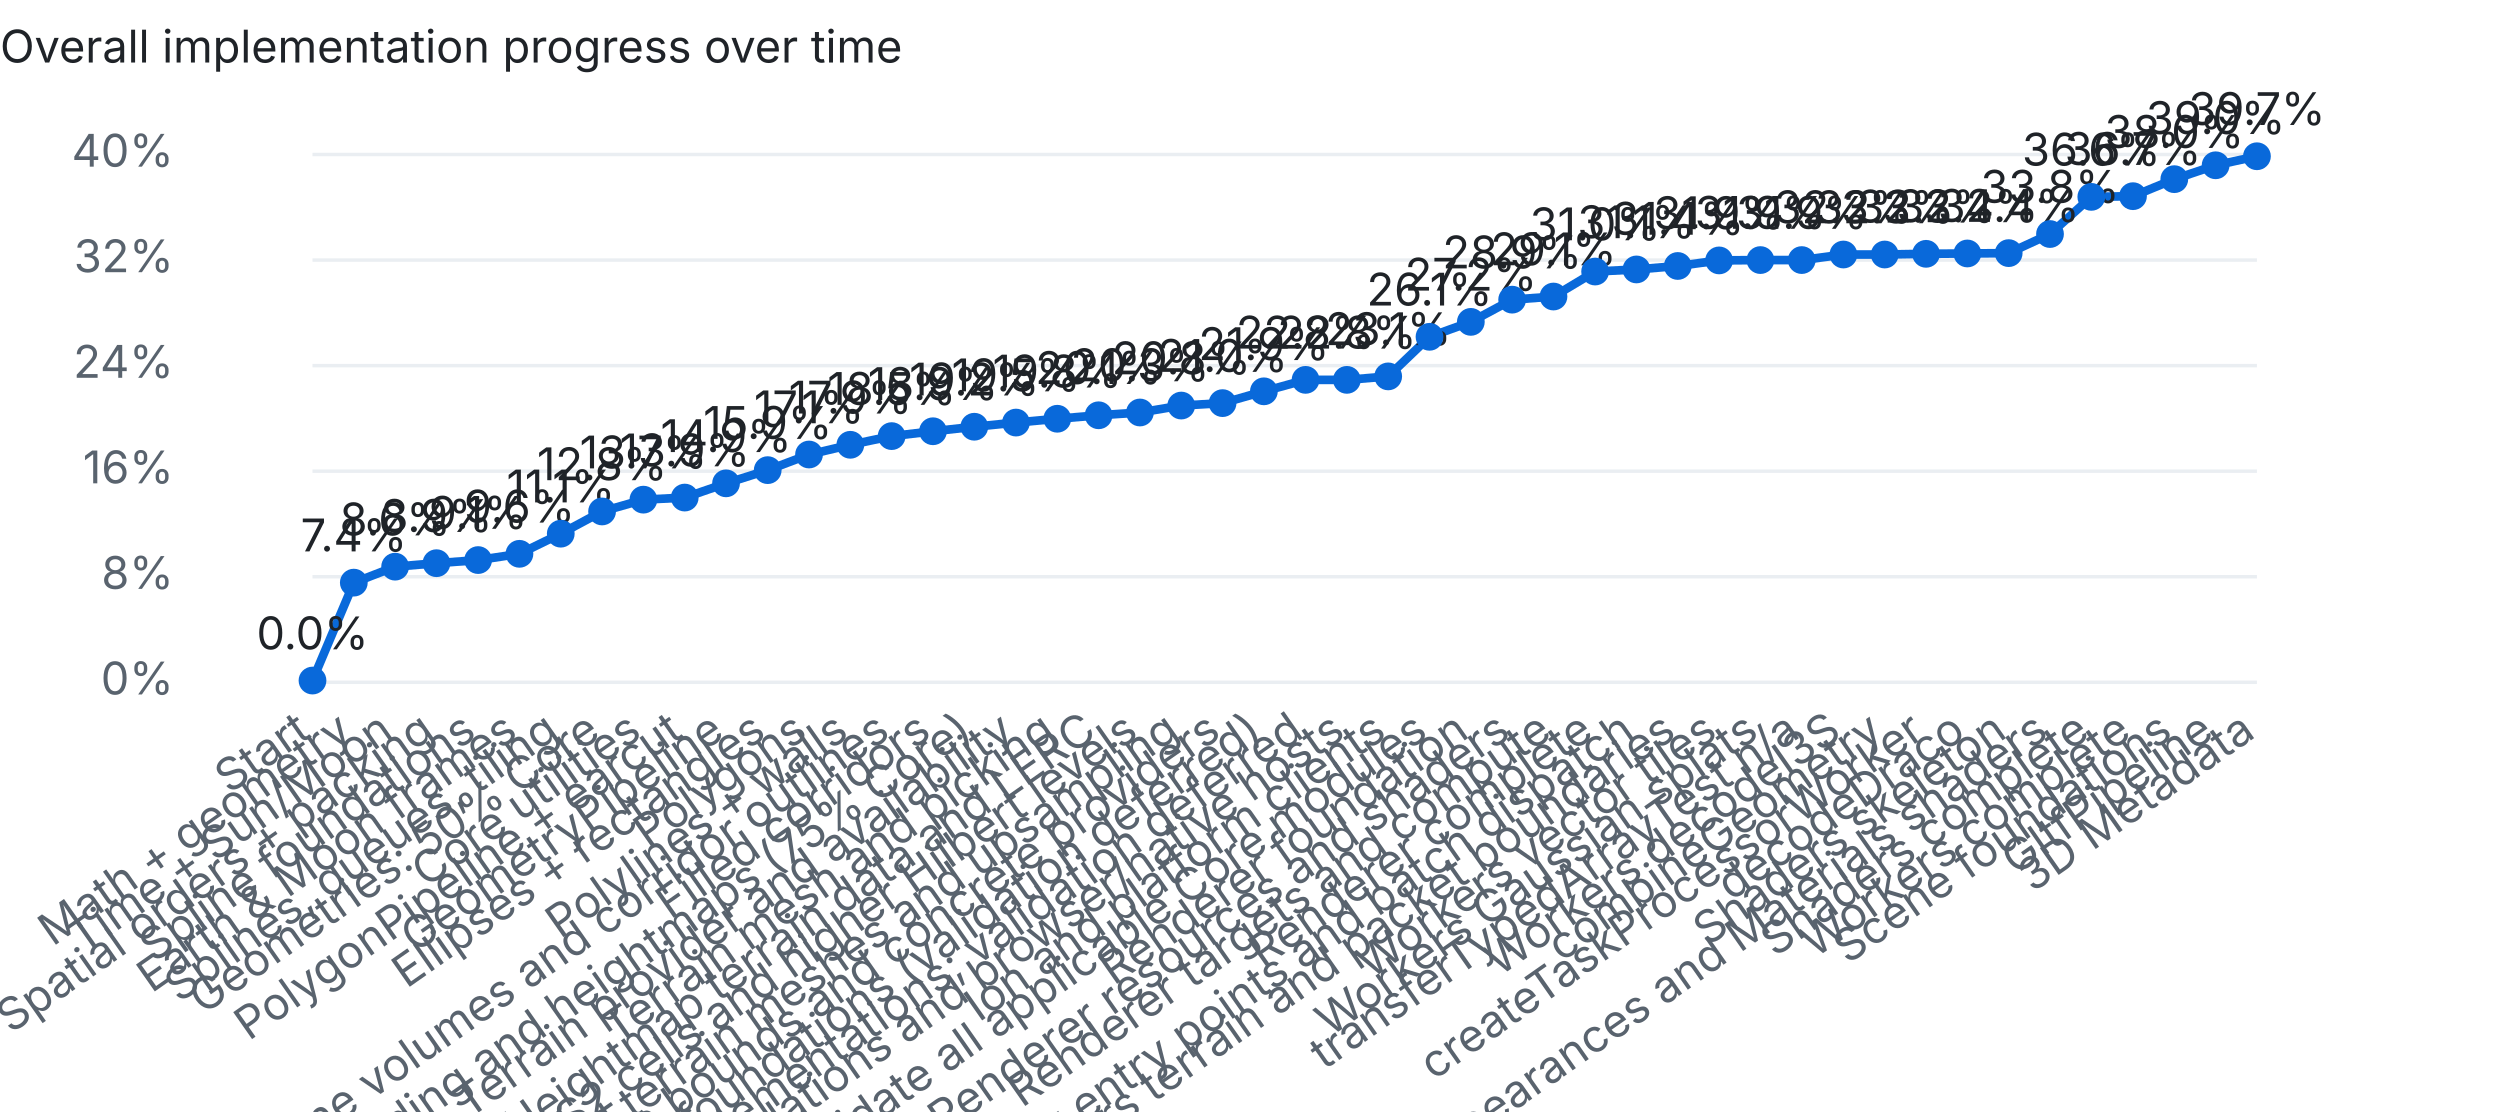
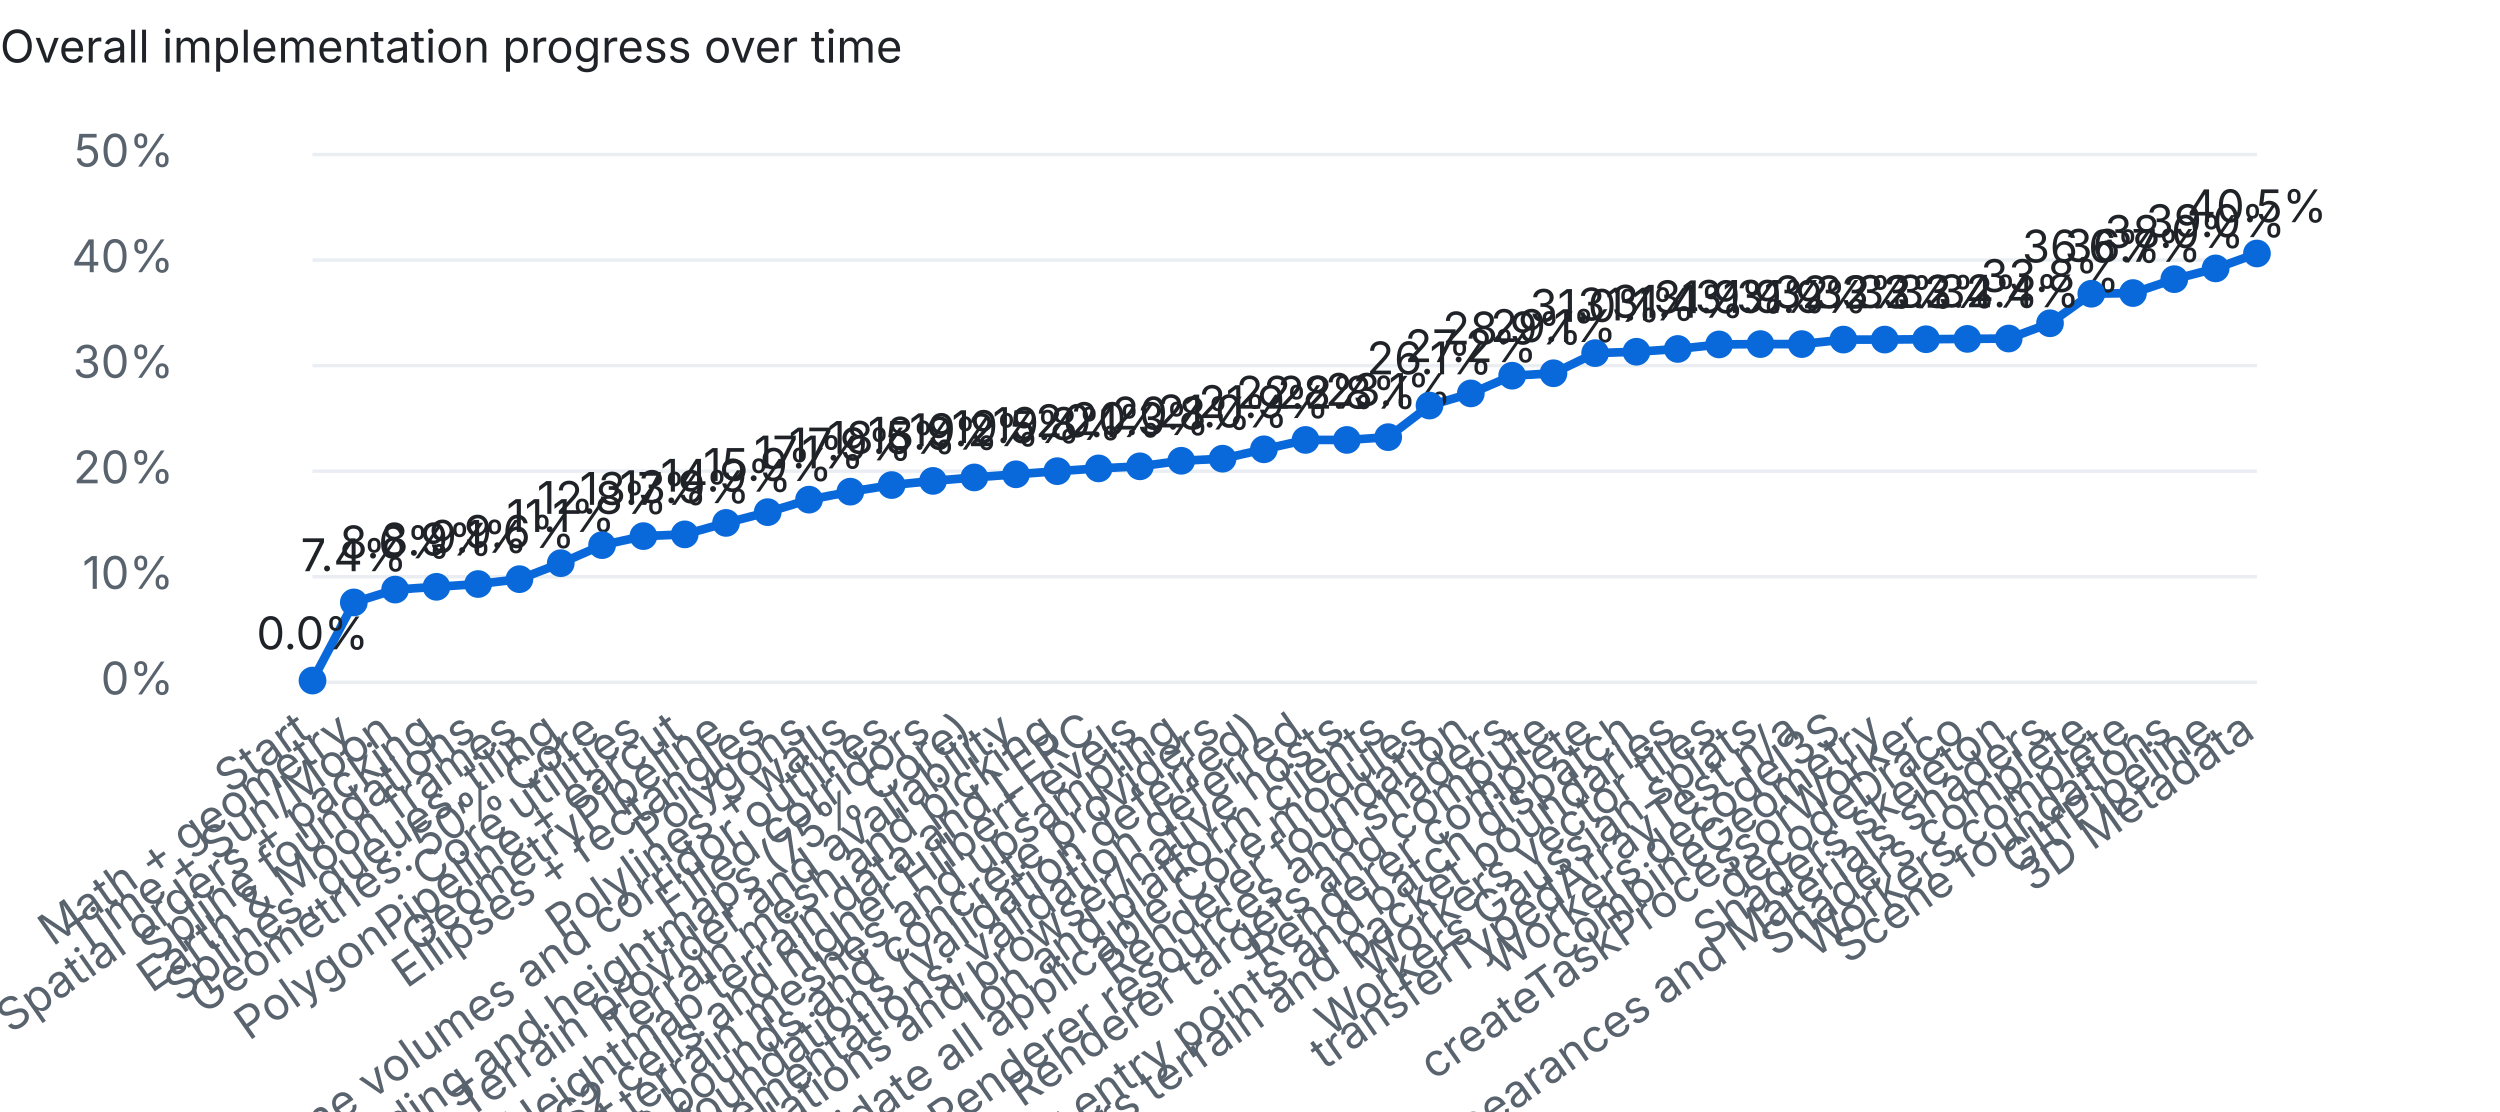
<svg xmlns="http://www.w3.org/2000/svg" width="720" height="320" viewBox="0 0 720 320">
  <style>text{font:13px system-ui,-apple-system,Segoe UI,sans-serif;fill:#1f2328}.dim{fill:#59636e}.bg{fill:#eaeef2}.done{fill:#1a7f37}.part{fill:#d4a72c}.unchecked{fill:#0969da}@media (prefers-color-scheme:dark){text{fill:#e6edf3}.dim{fill:#9198a1}.bg{fill:#30363d}.done{fill:#3fb950}}</style>
  <text x="0" y="18" font-weight="600">Overall implementation progress over time</text>
  <rect class="bg" x="90" y="196.0" width="560" height="1" />
  <text class="dim" x="50" y="200.0" text-anchor="end">0%</text>
  <rect class="bg" x="90" y="165.6" width="560" height="1" />
-   <text class="dim" x="50" y="169.6" text-anchor="end">8%</text>
+   <text class="dim" x="50" y="169.6" text-anchor="end">10%</text>
  <rect class="bg" x="90" y="135.2" width="560" height="1" />
-   <text class="dim" x="50" y="139.2" text-anchor="end">16%</text>
+   <text class="dim" x="50" y="139.2" text-anchor="end">20%</text>
  <rect class="bg" x="90" y="104.8" width="560" height="1" />
-   <text class="dim" x="50" y="108.8" text-anchor="end">24%</text>
+   <text class="dim" x="50" y="108.8" text-anchor="end">30%</text>
  <rect class="bg" x="90" y="74.4" width="560" height="1" />
-   <text class="dim" x="50" y="78.4" text-anchor="end">32%</text>
+   <text class="dim" x="50" y="78.4" text-anchor="end">40%</text>
  <rect class="bg" x="90" y="44.0" width="560" height="1" />
-   <text class="dim" x="50" y="48.0" text-anchor="end">40%</text>
-   <polyline points="90.0,196.0 101.9,167.8 113.8,163.2 125.7,162.2 137.7,161.3 149.6,159.5 161.5,153.7 173.4,147.3 185.3,143.9 197.2,143.3 209.1,139.2 221.1,135.4 233.0,130.9 244.9,128.1 256.8,125.6 268.7,124.2 280.6,122.9 292.6,121.7 304.5,120.6 316.4,119.6 328.3,118.8 340.2,116.8 352.1,116.1 364.0,112.7 376.0,109.4 387.9,109.4 399.8,108.4 411.7,97.0 423.6,92.7 435.5,86.3 447.4,85.4 459.4,78.2 471.3,77.6 483.2,76.6 495.1,75.0 507.0,74.9 518.9,74.9 530.9,73.3 542.8,73.3 554.7,73.1 566.6,73.0 578.5,72.9 590.4,67.4 602.3,56.7 614.3,56.5 626.2,51.6 638.1,47.6 650.0,45.0" fill="none" stroke="#0969da" stroke-width="2.5" />
+   <text class="dim" x="50" y="48.0" text-anchor="end">50%</text>
+   <polyline points="90.0,196.0 101.9,173.5 113.8,169.8 125.7,169.0 137.7,168.2 149.6,166.8 161.5,162.2 173.4,157.0 185.3,154.4 197.2,153.9 209.1,150.6 221.1,147.5 233.0,143.9 244.9,141.6 256.8,139.7 268.7,138.5 280.6,137.5 292.6,136.6 304.5,135.7 316.4,134.9 328.3,134.3 340.2,132.7 352.1,132.1 364.0,129.4 376.0,126.7 387.9,126.7 399.8,125.9 411.7,116.8 423.6,113.3 435.5,108.2 447.4,107.5 459.4,101.7 471.3,101.3 483.2,100.5 495.1,99.2 507.0,99.1 518.9,99.1 530.9,97.8 542.8,97.8 554.7,97.7 566.6,97.6 578.5,97.5 590.4,93.1 602.3,84.6 614.3,84.4 626.2,80.4 638.1,77.3 650.0,73.0" fill="none" stroke="#0969da" stroke-width="2.5" />
  <circle class="unchecked" cx="90.0" cy="196.0" r="4" />
  <text class="dim" x="90.0" y="212" text-anchor="end" transform="rotate(-35 90.0 212)">Start</text>
  <text x="90.0" y="187.0" text-anchor="middle">0.0%</text>
-   <circle class="unchecked" cx="101.9" cy="167.8" r="4" />
+   <circle class="unchecked" cx="101.9" cy="173.5" r="4" />
  <text class="dim" x="101.9" y="212" text-anchor="end" transform="rotate(-35 101.9 212)">Math + geometry</text>
-   <text x="101.9" y="158.8" text-anchor="middle">7.4%</text>
-   <circle class="unchecked" cx="113.8" cy="163.2" r="4" />
+   <text x="101.9" y="164.5" text-anchor="middle">7.4%</text>
+   <circle class="unchecked" cx="113.8" cy="169.8" r="4" />
  <text class="dim" x="113.8" y="212" text-anchor="end" transform="rotate(-35 113.8 212)">Time + Sun/Moon</text>
-   <text x="113.8" y="154.2" text-anchor="middle">8.6%</text>
-   <circle class="unchecked" cx="125.7" cy="162.2" r="4" />
+   <text x="113.8" y="160.8" text-anchor="middle">8.6%</text>
+   <circle class="unchecked" cx="125.7" cy="169.0" r="4" />
  <text class="dim" x="125.7" y="212" text-anchor="end" transform="rotate(-35 125.7 212)">Spatial orders + packing</text>
-   <text x="125.7" y="153.2" text-anchor="middle">8.9%</text>
-   <circle class="unchecked" cx="137.7" cy="161.3" r="4" />
+   <text x="125.7" y="160.0" text-anchor="middle">8.9%</text>
+   <circle class="unchecked" cx="137.7" cy="168.2" r="4" />
  <text class="dim" x="137.7" y="212" text-anchor="end" transform="rotate(-35 137.7 212)">Spline foundations</text>
-   <text x="137.7" y="152.3" text-anchor="middle">9.1%</text>
-   <circle class="unchecked" cx="149.6" cy="159.5" r="4" />
+   <text x="137.7" y="159.2" text-anchor="middle">9.1%</text>
+   <circle class="unchecked" cx="149.6" cy="166.8" r="4" />
  <text class="dim" x="149.6" y="212" text-anchor="end" transform="rotate(-35 149.6 212)">Earth &amp; Moon frames</text>
-   <text x="149.6" y="150.5" text-anchor="middle">9.6%</text>
-   <circle class="unchecked" cx="161.5" cy="153.7" r="4" />
+   <text x="149.6" y="157.8" text-anchor="middle">9.6%</text>
+   <circle class="unchecked" cx="161.5" cy="162.2" r="4" />
  <text class="dim" x="161.5" y="212" text-anchor="end" transform="rotate(-35 161.5 212)">Splines, queues, tiling</text>
-   <text x="161.5" y="144.7" text-anchor="middle">11.1%</text>
-   <circle class="unchecked" cx="173.4" cy="147.3" r="4" />
+   <text x="161.5" y="153.2" text-anchor="middle">11.1%</text>
+   <circle class="unchecked" cx="173.4" cy="157.0" r="4" />
  <text class="dim" x="173.4" y="212" text-anchor="end" transform="rotate(-35 173.4 212)">Geometries: 50% Core</text>
-   <text x="173.4" y="138.3" text-anchor="middle">12.8%</text>
-   <circle class="unchecked" cx="185.3" cy="143.9" r="4" />
+   <text x="173.4" y="148.0" text-anchor="middle">12.8%</text>
+   <circle class="unchecked" cx="185.3" cy="154.4" r="4" />
  <text class="dim" x="185.3" y="212" text-anchor="end" transform="rotate(-35 185.3 212)">Core utilities</text>
-   <text x="185.3" y="134.9" text-anchor="middle">13.7%</text>
-   <circle class="unchecked" cx="197.2" cy="143.3" r="4" />
+   <text x="185.3" y="145.4" text-anchor="middle">13.7%</text>
+   <circle class="unchecked" cx="197.2" cy="153.9" r="4" />
  <text class="dim" x="197.2" y="212" text-anchor="end" transform="rotate(-35 197.2 212)">PolygonPipeline + earcut</text>
-   <text x="197.2" y="134.3" text-anchor="middle">13.9%</text>
-   <circle class="unchecked" cx="209.1" cy="139.2" r="4" />
+   <text x="197.2" y="144.9" text-anchor="middle">13.9%</text>
+   <circle class="unchecked" cx="209.1" cy="150.6" r="4" />
  <text class="dim" x="209.1" y="212" text-anchor="end" transform="rotate(-35 209.1 212)">GeometryPipeline</text>
-   <text x="209.1" y="130.2" text-anchor="middle">14.9%</text>
-   <circle class="unchecked" cx="221.1" cy="135.4" r="4" />
+   <text x="209.1" y="141.6" text-anchor="middle">14.9%</text>
+   <circle class="unchecked" cx="221.1" cy="147.5" r="4" />
  <text class="dim" x="221.1" y="212" text-anchor="end" transform="rotate(-35 221.1 212)">Ellipses + rectangles</text>
-   <text x="221.1" y="126.4" text-anchor="middle">15.9%</text>
-   <circle class="unchecked" cx="233.0" cy="130.9" r="4" />
+   <text x="221.1" y="138.5" text-anchor="middle">15.9%</text>
+   <circle class="unchecked" cx="233.0" cy="143.9" r="4" />
  <text class="dim" x="233.0" y="212" text-anchor="end" transform="rotate(-35 233.0 212)">Polygons</text>
-   <text x="233.0" y="121.9" text-anchor="middle">17.1%</text>
-   <circle class="unchecked" cx="244.9" cy="128.1" r="4" />
+   <text x="233.0" y="134.9" text-anchor="middle">17.1%</text>
+   <circle class="unchecked" cx="244.9" cy="141.6" r="4" />
  <text class="dim" x="244.9" y="212" text-anchor="end" transform="rotate(-35 244.9 212)">Polylines + walls</text>
-   <text x="244.9" y="119.1" text-anchor="middle">17.9%</text>
-   <circle class="unchecked" cx="256.8" cy="125.6" r="4" />
+   <text x="244.9" y="132.6" text-anchor="middle">17.9%</text>
+   <circle class="unchecked" cx="256.8" cy="139.7" r="4" />
  <text class="dim" x="256.8" y="212" text-anchor="end" transform="rotate(-35 256.8 212)">Polyline volumes and corridor outlines</text>
-   <text x="256.8" y="116.6" text-anchor="middle">18.5%</text>
-   <circle class="unchecked" cx="268.7" cy="124.2" r="4" />
+   <text x="256.8" y="130.7" text-anchor="middle">18.5%</text>
+   <circle class="unchecked" cx="268.7" cy="138.5" r="4" />
  <text class="dim" x="268.7" y="212" text-anchor="end" transform="rotate(-35 268.7 212)">Filled corridors</text>
-   <text x="268.7" y="115.2" text-anchor="middle">18.9%</text>
-   <circle class="unchecked" cx="280.6" cy="122.9" r="4" />
+   <text x="268.7" y="129.5" text-anchor="middle">18.9%</text>
+   <circle class="unchecked" cx="280.6" cy="137.5" r="4" />
  <text class="dim" x="280.6" y="212" text-anchor="end" transform="rotate(-35 280.6 212)">Terrain encoding and heightmaps (75% Core)</text>
-   <text x="280.6" y="113.9" text-anchor="middle">19.2%</text>
-   <circle class="unchecked" cx="292.6" cy="121.7" r="4" />
+   <text x="280.6" y="128.5" text-anchor="middle">19.2%</text>
+   <circle class="unchecked" cx="292.6" cy="136.6" r="4" />
  <text class="dim" x="292.6" y="212" text-anchor="end" transform="rotate(-35 292.6 212)">Terrain provider and availability</text>
-   <text x="292.6" y="112.7" text-anchor="middle">19.5%</text>
-   <circle class="unchecked" cx="304.5" cy="120.6" r="4" />
+   <text x="292.6" y="127.6" text-anchor="middle">19.5%</text>
+   <circle class="unchecked" cx="304.5" cy="135.7" r="4" />
  <text class="dim" x="304.5" y="212" text-anchor="end" transform="rotate(-35 304.5 212)">Terrain mesh and picking</text>
-   <text x="304.5" y="111.6" text-anchor="middle">19.8%</text>
-   <circle class="unchecked" cx="316.4" cy="119.6" r="4" />
+   <text x="304.5" y="126.7" text-anchor="middle">19.8%</text>
+   <circle class="unchecked" cx="316.4" cy="134.9" r="4" />
  <text class="dim" x="316.4" y="212" text-anchor="end" transform="rotate(-35 316.4 212)">Heightmap terrain data and LERC</text>
-   <text x="316.4" y="110.6" text-anchor="middle">20.1%</text>
-   <circle class="unchecked" cx="328.3" cy="118.8" r="4" />
+   <text x="316.4" y="125.9" text-anchor="middle">20.1%</text>
+   <circle class="unchecked" cx="328.3" cy="134.3" r="4" />
  <text class="dim" x="328.3" y="212" text-anchor="end" transform="rotate(-35 328.3 212)">S2 cells and higher Hilbert levels</text>
-   <text x="328.3" y="109.8" text-anchor="middle">20.3%</text>
-   <circle class="unchecked" cx="340.2" cy="116.8" r="4" />
+   <text x="328.3" y="125.3" text-anchor="middle">20.3%</text>
+   <circle class="unchecked" cx="340.2" cy="132.7" r="4" />
  <text class="dim" x="340.2" y="212" text-anchor="end" transform="rotate(-35 340.2 212)">Quantized terrain meshes and upsampling</text>
-   <text x="340.2" y="107.8" text-anchor="middle">20.8%</text>
-   <circle class="unchecked" cx="352.1" cy="116.1" r="4" />
+   <text x="340.2" y="123.7" text-anchor="middle">20.8%</text>
+   <circle class="unchecked" cx="352.1" cy="132.1" r="4" />
  <text class="dim" x="352.1" y="212" text-anchor="end" transform="rotate(-35 352.1 212)">Terrain bounds and concrete providers</text>
-   <text x="352.1" y="107.1" text-anchor="middle">21.0%</text>
-   <circle class="unchecked" cx="364.0" cy="112.7" r="4" />
+   <text x="352.1" y="123.1" text-anchor="middle">21.0%</text>
+   <circle class="unchecked" cx="364.0" cy="129.4" r="4" />
  <text class="dim" x="364.0" y="212" text-anchor="end" transform="rotate(-35 364.0 212)">Core resource foundations (validation deferred)</text>
-   <text x="364.0" y="103.7" text-anchor="middle">21.9%</text>
-   <circle class="unchecked" cx="376.0" cy="109.4" r="4" />
+   <text x="364.0" y="120.4" text-anchor="middle">21.9%</text>
+   <circle class="unchecked" cx="376.0" cy="126.7" r="4" />
  <text class="dim" x="376.0" y="212" text-anchor="end" transform="rotate(-35 376.0 212)">Complete partial Core implementations; validation deferred</text>
-   <text x="376.0" y="100.4" text-anchor="middle">22.8%</text>
-   <circle class="unchecked" cx="387.9" cy="109.4" r="4" />
+   <text x="376.0" y="117.7" text-anchor="middle">22.8%</text>
+   <circle class="unchecked" cx="387.9" cy="126.7" r="4" />
  <text class="dim" x="387.9" y="212" text-anchor="end" transform="rotate(-35 387.9 212)">Validate Core foundations and browser/native hosts</text>
-   <text x="387.9" y="100.4" text-anchor="middle">22.8%</text>
-   <circle class="unchecked" cx="399.8" cy="108.4" r="4" />
+   <text x="387.9" y="117.7" text-anchor="middle">22.8%</text>
+   <circle class="unchecked" cx="399.8" cy="125.9" r="4" />
  <text class="dim" x="399.8" y="212" text-anchor="end" transform="rotate(-35 399.8 212)">Ion and platform clients</text>
-   <text x="399.8" y="99.4" text-anchor="middle">23.1%</text>
-   <circle class="unchecked" cx="411.7" cy="97.0" r="4" />
+   <text x="399.8" y="116.9" text-anchor="middle">23.1%</text>
+   <circle class="unchecked" cx="411.7" cy="116.8" r="4" />
  <text class="dim" x="411.7" y="212" text-anchor="end" transform="rotate(-35 411.7 212)">Complete and validate all applicable Core modules</text>
-   <text x="411.7" y="88.0" text-anchor="middle">26.1%</text>
-   <circle class="unchecked" cx="423.6" cy="92.7" r="4" />
+   <text x="411.7" y="107.8" text-anchor="middle">26.1%</text>
+   <circle class="unchecked" cx="423.6" cy="113.3" r="4" />
  <text class="dim" x="423.6" y="212" text-anchor="end" transform="rotate(-35 423.6 212)">Renderer foundation</text>
-   <text x="423.6" y="83.7" text-anchor="middle">27.2%</text>
-   <circle class="unchecked" cx="435.5" cy="86.3" r="4" />
+   <text x="423.6" y="104.3" text-anchor="middle">27.2%</text>
+   <circle class="unchecked" cx="435.5" cy="108.2" r="4" />
  <text class="dim" x="435.5" y="212" text-anchor="end" transform="rotate(-35 435.5 212)">Renderer resources and shaders</text>
-   <text x="435.5" y="77.3" text-anchor="middle">28.9%</text>
-   <circle class="unchecked" cx="447.4" cy="85.4" r="4" />
+   <text x="435.5" y="99.2" text-anchor="middle">28.9%</text>
+   <circle class="unchecked" cx="447.4" cy="107.5" r="4" />
  <text class="dim" x="447.4" y="212" text-anchor="end" transform="rotate(-35 447.4 212)">Renderer targets and compute</text>
-   <text x="447.4" y="76.4" text-anchor="middle">29.1%</text>
-   <circle class="unchecked" cx="459.4" cy="78.2" r="4" />
+   <text x="447.4" y="98.5" text-anchor="middle">29.1%</text>
+   <circle class="unchecked" cx="459.4" cy="101.7" r="4" />
  <text class="dim" x="459.4" y="212" text-anchor="end" transform="rotate(-35 459.4 212)">Renderer complete</text>
-   <text x="459.4" y="69.2" text-anchor="middle">31.0%</text>
-   <circle class="unchecked" cx="471.3" cy="77.6" r="4" />
+   <text x="459.4" y="92.7" text-anchor="middle">31.0%</text>
+   <circle class="unchecked" cx="471.3" cy="101.3" r="4" />
  <text class="dim" x="471.3" y="212" text-anchor="end" transform="rotate(-35 471.3 212)">Workers geometry entry points and batch dispatch</text>
-   <text x="471.3" y="68.6" text-anchor="middle">31.1%</text>
-   <circle class="unchecked" cx="483.2" cy="76.6" r="4" />
+   <text x="471.3" y="92.3" text-anchor="middle">31.1%</text>
+   <circle class="unchecked" cx="483.2" cy="100.5" r="4" />
  <text class="dim" x="483.2" y="212" text-anchor="end" transform="rotate(-35 483.2 212)">Workers terrain and packet boundaries</text>
-   <text x="483.2" y="67.6" text-anchor="middle">31.4%</text>
-   <circle class="unchecked" cx="495.1" cy="75.0" r="4" />
+   <text x="483.2" y="91.5" text-anchor="middle">31.4%</text>
+   <circle class="unchecked" cx="495.1" cy="99.2" r="4" />
  <text class="dim" x="495.1" y="212" text-anchor="end" transform="rotate(-35 495.1 212)">Workers vector tiles</text>
-   <text x="495.1" y="66.0" text-anchor="middle">31.9%</text>
-   <circle class="unchecked" cx="507.0" cy="74.9" r="4" />
+   <text x="495.1" y="90.2" text-anchor="middle">31.9%</text>
+   <circle class="unchecked" cx="507.0" cy="99.1" r="4" />
  <text class="dim" x="507.0" y="212" text-anchor="end" transform="rotate(-35 507.0 212)">Workers Gaussian splats</text>
-   <text x="507.0" y="65.9" text-anchor="middle">31.9%</text>
-   <circle class="unchecked" cx="518.9" cy="74.9" r="4" />
+   <text x="507.0" y="90.1" text-anchor="middle">31.9%</text>
+   <circle class="unchecked" cx="518.9" cy="99.1" r="4" />
  <text class="dim" x="518.9" y="212" text-anchor="end" transform="rotate(-35 518.9 212)">transferTypedArrayTest n/a</text>
-   <text x="518.9" y="65.9" text-anchor="middle">31.9%</text>
-   <circle class="unchecked" cx="530.9" cy="73.3" r="4" />
+   <text x="518.9" y="90.1" text-anchor="middle">31.9%</text>
+   <circle class="unchecked" cx="530.9" cy="97.8" r="4" />
  <text class="dim" x="530.9" y="212" text-anchor="end" transform="rotate(-35 530.9 212)">Workers decodeI3S</text>
-   <text x="530.9" y="64.3" text-anchor="middle">32.3%</text>
-   <circle class="unchecked" cx="542.8" cy="73.3" r="4" />
+   <text x="530.9" y="88.8" text-anchor="middle">32.3%</text>
+   <circle class="unchecked" cx="542.8" cy="97.8" r="4" />
  <text class="dim" x="542.8" y="212" text-anchor="end" transform="rotate(-35 542.8 212)">combineGeometry</text>
-   <text x="542.8" y="64.3" text-anchor="middle">32.3%</text>
-   <circle class="unchecked" cx="554.7" cy="73.1" r="4" />
+   <text x="542.8" y="88.8" text-anchor="middle">32.3%</text>
+   <circle class="unchecked" cx="554.7" cy="97.7" r="4" />
  <text class="dim" x="554.7" y="212" text-anchor="end" transform="rotate(-35 554.7 212)">createTaskProcessorWorker</text>
-   <text x="554.7" y="64.1" text-anchor="middle">32.3%</text>
-   <circle class="unchecked" cx="566.6" cy="73.0" r="4" />
+   <text x="554.7" y="88.7" text-anchor="middle">32.3%</text>
+   <circle class="unchecked" cx="566.6" cy="97.6" r="4" />
  <text class="dim" x="566.6" y="212" text-anchor="end" transform="rotate(-35 566.6 212)">decodeDraco</text>
-   <text x="566.6" y="64.0" text-anchor="middle">32.4%</text>
-   <circle class="unchecked" cx="578.5" cy="72.9" r="4" />
+   <text x="566.6" y="88.6" text-anchor="middle">32.4%</text>
+   <circle class="unchecked" cx="578.5" cy="97.5" r="4" />
  <text class="dim" x="578.5" y="212" text-anchor="end" transform="rotate(-35 578.5 212)">Shaders skeleton</text>
-   <text x="578.5" y="63.9" text-anchor="middle">32.4%</text>
-   <circle class="unchecked" cx="590.4" cy="67.4" r="4" />
+   <text x="578.5" y="88.5" text-anchor="middle">32.4%</text>
+   <circle class="unchecked" cx="590.4" cy="93.1" r="4" />
  <text class="dim" x="590.4" y="212" text-anchor="end" transform="rotate(-35 590.4 212)">Builtin, Appearances and Materials shaders</text>
-   <text x="590.4" y="58.4" text-anchor="middle">33.8%</text>
-   <circle class="unchecked" cx="602.3" cy="56.7" r="4" />
+   <text x="590.4" y="84.1" text-anchor="middle">33.8%</text>
+   <circle class="unchecked" cx="602.3" cy="84.6" r="4" />
  <text class="dim" x="602.3" y="212" text-anchor="end" transform="rotate(-35 602.3 212)">Shaders complete</text>
-   <text x="602.3" y="47.7" text-anchor="middle">36.6%</text>
-   <circle class="unchecked" cx="614.3" cy="56.5" r="4" />
+   <text x="602.3" y="75.6" text-anchor="middle">36.6%</text>
+   <circle class="unchecked" cx="614.3" cy="84.4" r="4" />
  <text class="dim" x="614.3" y="212" text-anchor="end" transform="rotate(-35 614.3 212)">Workers complete</text>
-   <text x="614.3" y="47.5" text-anchor="middle">36.7%</text>
-   <circle class="unchecked" cx="626.2" cy="51.6" r="4" />
+   <text x="614.3" y="75.4" text-anchor="middle">36.7%</text>
+   <circle class="unchecked" cx="626.2" cy="80.4" r="4" />
  <text class="dim" x="626.2" y="212" text-anchor="end" transform="rotate(-35 626.2 212)">Scene foundations</text>
-   <text x="626.2" y="42.6" text-anchor="middle">38.0%</text>
-   <circle class="unchecked" cx="638.1" cy="47.6" r="4" />
+   <text x="626.2" y="71.4" text-anchor="middle">38.0%</text>
+   <circle class="unchecked" cx="638.1" cy="77.3" r="4" />
  <text class="dim" x="638.1" y="212" text-anchor="end" transform="rotate(-35 638.1 212)">GltfPipeline</text>
-   <text x="638.1" y="38.6" text-anchor="middle">39.0%</text>
-   <circle class="unchecked" cx="650.0" cy="45.0" r="4" />
+   <text x="638.1" y="68.3" text-anchor="middle">39.0%</text>
+   <circle class="unchecked" cx="650.0" cy="73.0" r="4" />
  <text class="dim" x="650.0" y="212" text-anchor="end" transform="rotate(-35 650.0 212)">3D Metadata</text>
-   <text x="650.0" y="36.0" text-anchor="middle">39.7%</text>
+   <text x="650.0" y="64.0" text-anchor="middle">40.5%</text>
</svg>
